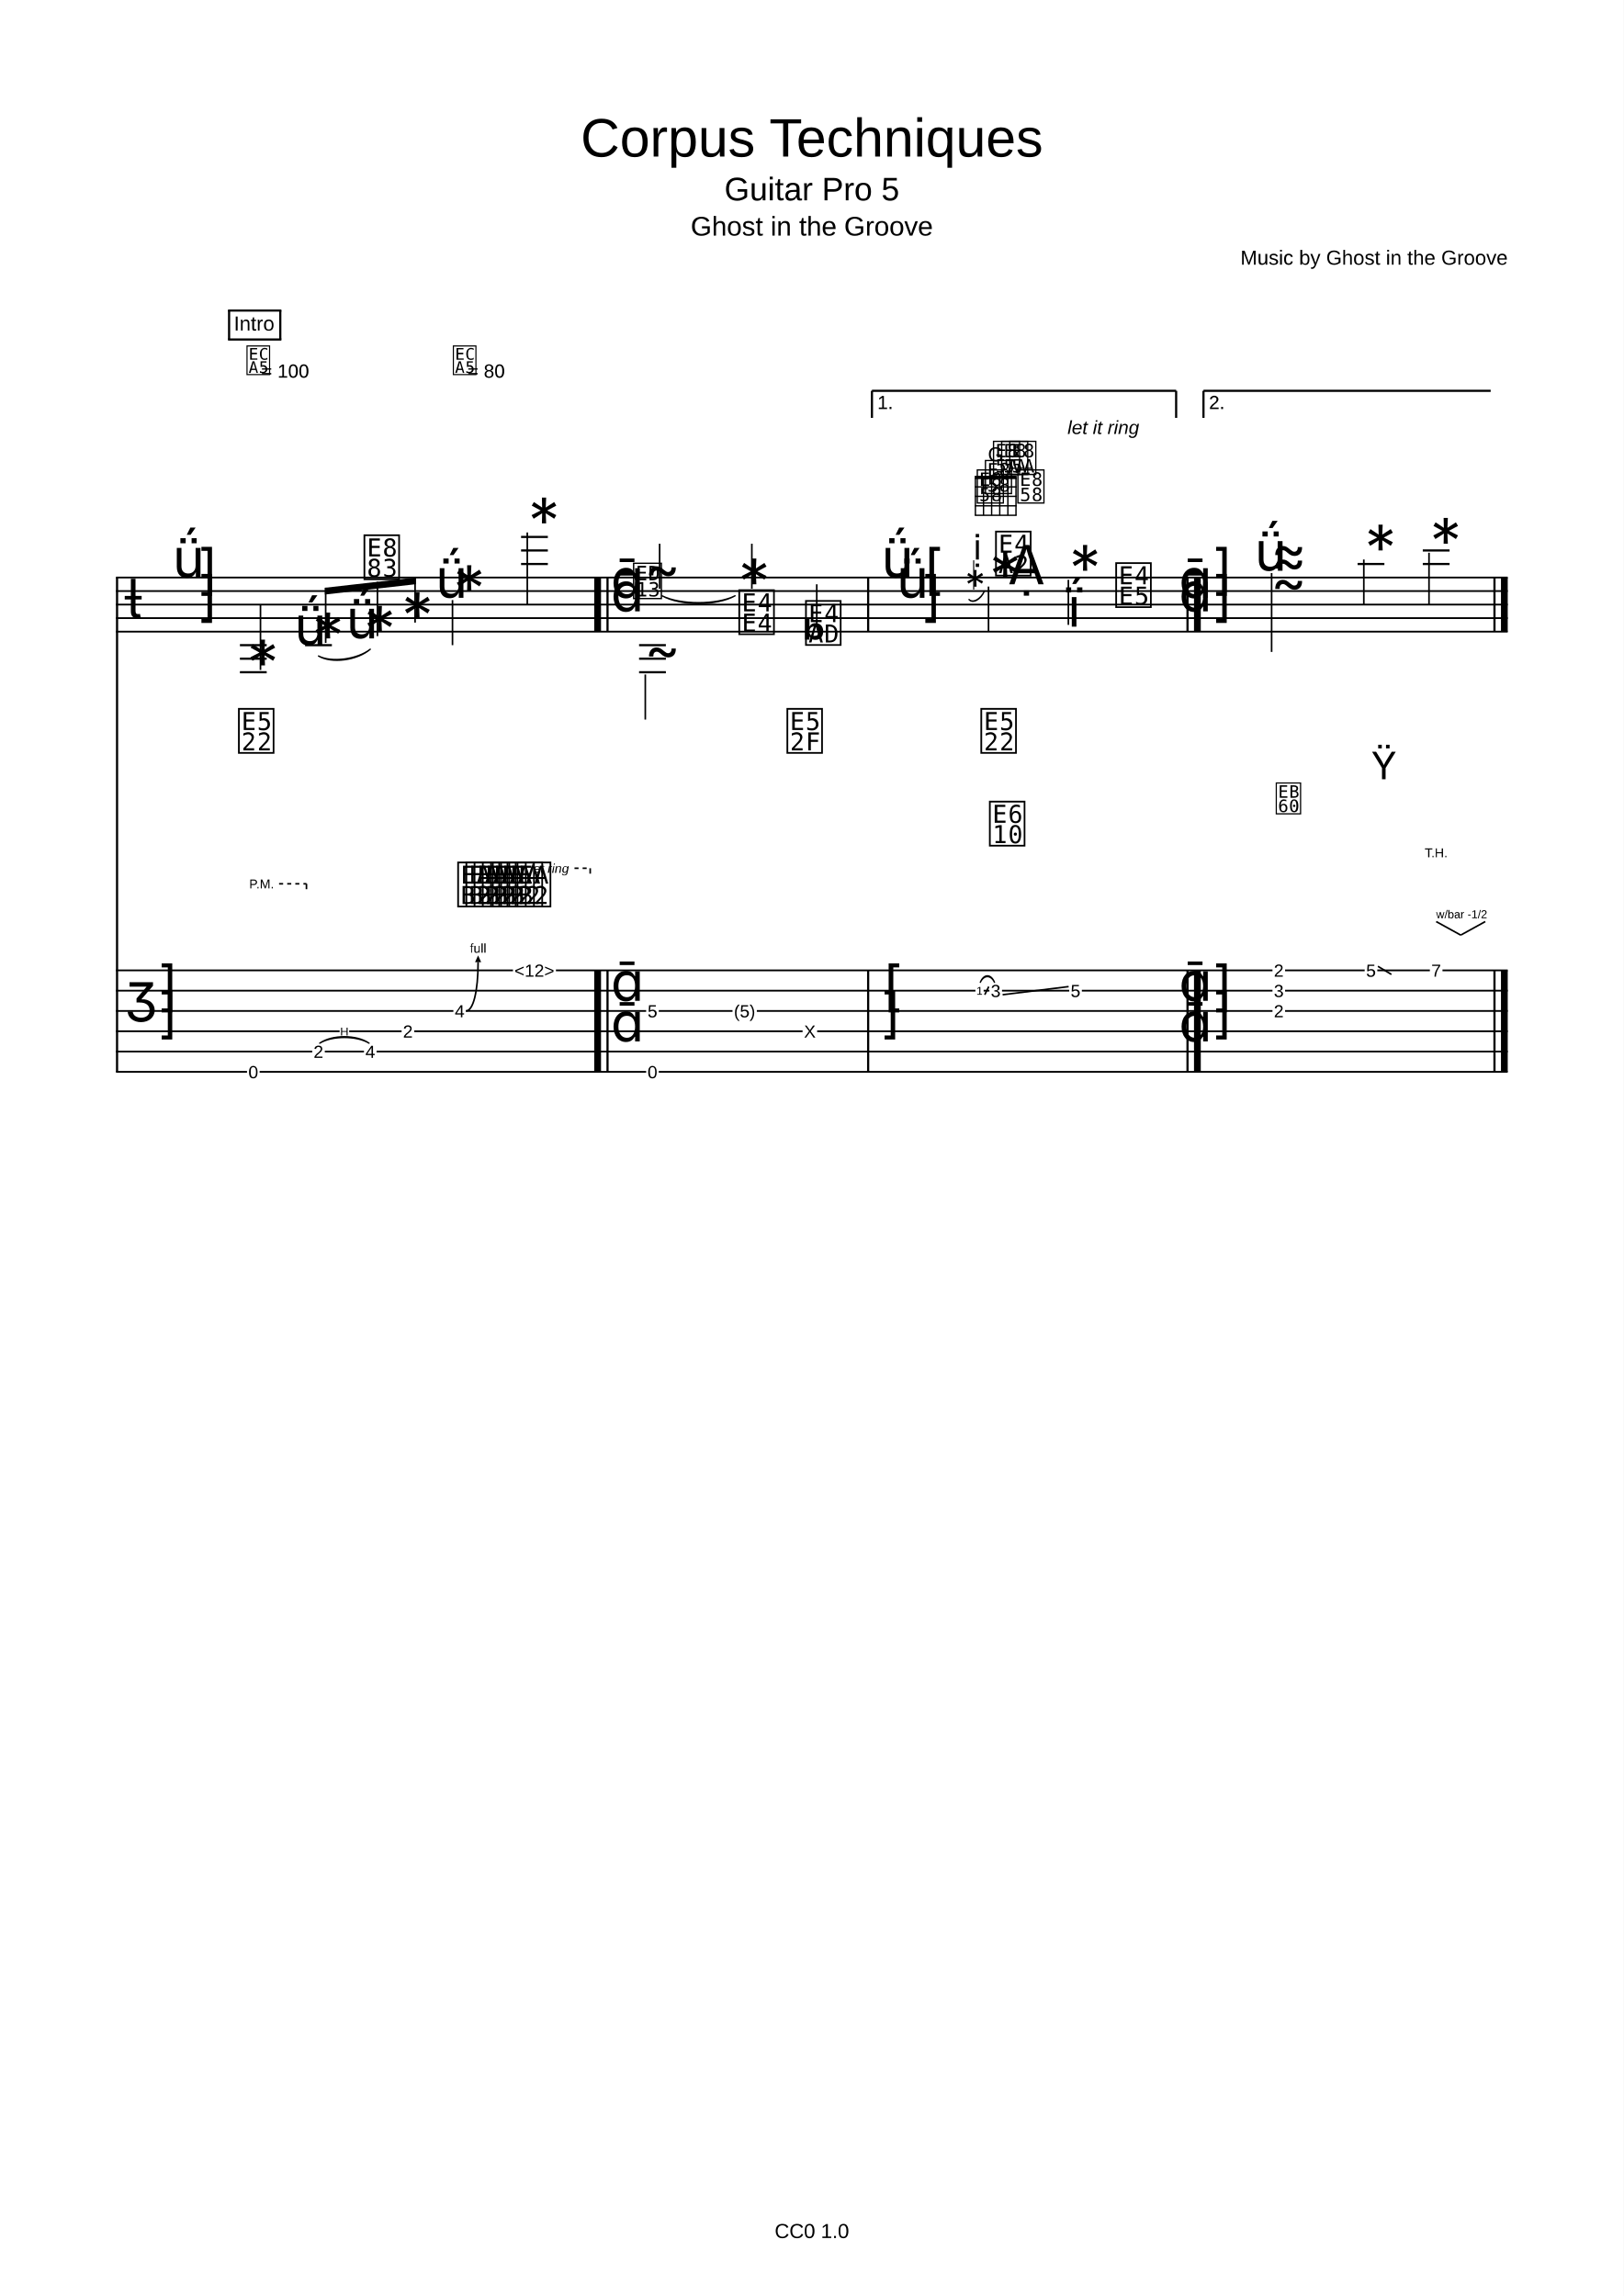
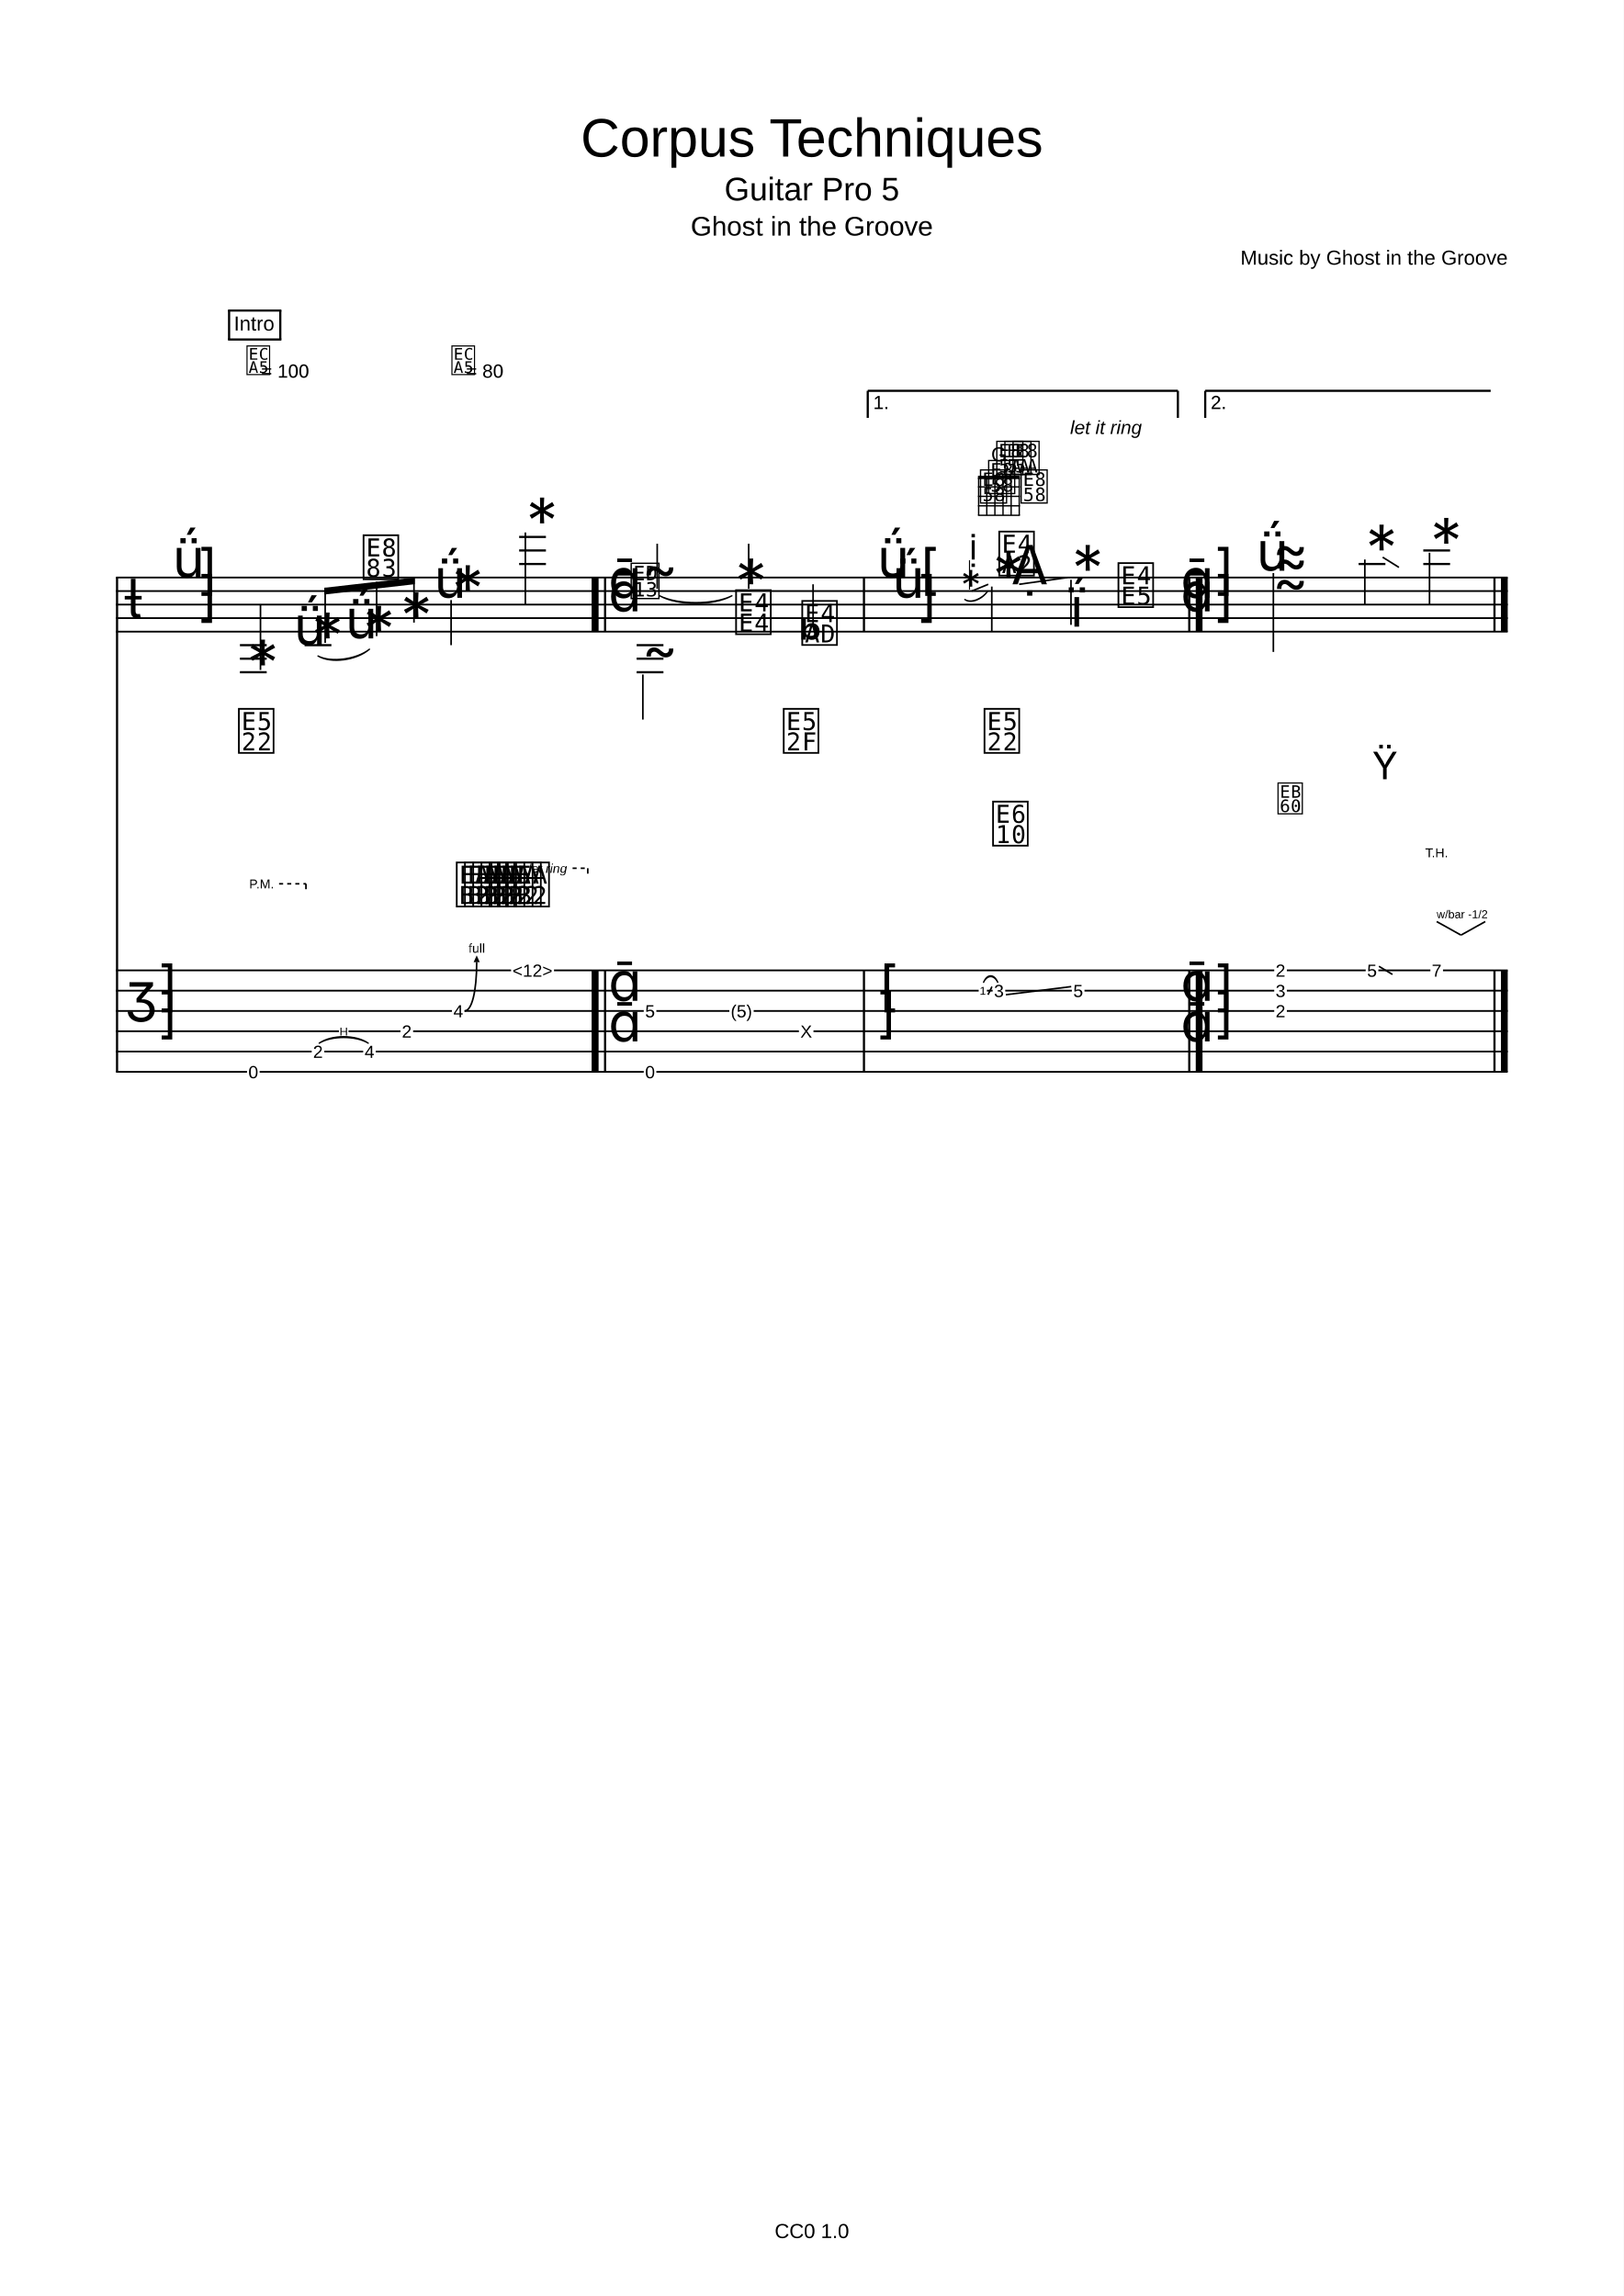
<svg xmlns="http://www.w3.org/2000/svg" width="1200" height="1697.143" viewBox="0 0 120 169.714">
  <style>@font-face{font-family:"Bravura";src:url("Bravura.otf")}text{font-family:"Bravura";font-size:4px}text.t{font-family:Arial,Helvetica,sans-serif}</style>
  <rect x="0" y="0" width="120" height="169.714" fill="white" />
  <g fill="black" stroke="black">
    <line class="staffLine" x1="8.571" y1="42.689" x2="111.429" y2="42.689" stroke-width="0.13" />
    <line class="staffLine" x1="8.571" y1="43.689" x2="111.429" y2="43.689" stroke-width="0.13" />
    <line class="staffLine" x1="8.571" y1="44.689" x2="111.429" y2="44.689" stroke-width="0.13" />
    <line class="staffLine" x1="8.571" y1="45.689" x2="111.429" y2="45.689" stroke-width="0.13" />
    <line class="staffLine" x1="8.571" y1="46.689" x2="111.429" y2="46.689" stroke-width="0.13" />
    <line class="ledgerLine" x1="17.731" y1="47.689" x2="19.711" y2="47.689" stroke-width="0.16" />
    <line class="ledgerLine" x1="17.731" y1="48.689" x2="19.711" y2="48.689" stroke-width="0.16" />
    <line class="ledgerLine" x1="17.731" y1="49.689" x2="19.711" y2="49.689" stroke-width="0.16" />
    <line class="stem" x1="19.251" y1="49.521" x2="19.251" y2="44.689" stroke-width="0.12" />
-     <line class="ledgerLine" x1="22.549" y1="47.689" x2="24.529" y2="47.689" stroke-width="0.16" />
-     <line class="stem" x1="33.442" y1="44.357" x2="33.442" y2="47.689" stroke-width="0.12" />
-     <line class="ledgerLine" x1="38.509" y1="41.689" x2="40.489" y2="41.689" stroke-width="0.16" />
-     <line class="ledgerLine" x1="38.509" y1="40.689" x2="40.489" y2="40.689" stroke-width="0.16" />
-     <line class="ledgerLine" x1="38.509" y1="39.689" x2="40.489" y2="39.689" stroke-width="0.16" />
-     <line class="stem" x1="38.969" y1="39.357" x2="38.969" y2="44.689" stroke-width="0.12" />
-     <line class="stem" x1="24.069" y1="47.521" x2="24.069" y2="43.439" stroke-width="0.12" />
-     <line class="stem" x1="27.895" y1="47.021" x2="27.895" y2="43.005" stroke-width="0.12" />
-     <line class="stem" x1="30.677" y1="46.021" x2="30.677" y2="42.689" stroke-width="0.12" />
-     <line class="barline" x1="43.999" y1="42.689" x2="43.999" y2="46.689" stroke-width="0.16" />
-     <line class="barline" x1="44.169" y1="42.689" x2="44.169" y2="46.689" stroke-width="0.5" />
-     <line class="barline" x1="44.899" y1="42.689" x2="44.899" y2="46.689" stroke-width="0.16" />
-     <line class="stem" x1="48.751" y1="43.521" x2="48.751" y2="40.189" stroke-width="0.12" />
-     <line class="stem" x1="55.565" y1="43.521" x2="55.565" y2="40.189" stroke-width="0.12" />
-     <line class="stem" x1="60.363" y1="46.245" x2="60.363" y2="43.189" stroke-width="0.12" />
-     <line class="ledgerLine" x1="47.231" y1="47.689" x2="49.211" y2="47.689" stroke-width="0.16" />
-     <line class="ledgerLine" x1="47.231" y1="48.689" x2="49.211" y2="48.689" stroke-width="0.16" />
-     <line class="ledgerLine" x1="47.231" y1="49.689" x2="49.211" y2="49.689" stroke-width="0.16" />
-     <line class="stem" x1="47.691" y1="49.857" x2="47.691" y2="53.189" stroke-width="0.12" />
-     <line class="barline" x1="64.161" y1="42.689" x2="64.161" y2="46.689" stroke-width="0.16" />
-     <line class="stem" x1="73.057" y1="43.357" x2="73.057" y2="46.689" stroke-width="0.12" />
-     <line class="stem" x1="71.961" y1="43.58" x2="71.961" y2="41.414" stroke-width="0.078" />
-     <line class="stem" x1="78.958" y1="42.857" x2="78.958" y2="46.189" stroke-width="0.12" />
-     <line class="barline" x1="87.763" y1="42.689" x2="87.763" y2="46.689" stroke-width="0.16" />
-     <line class="barline" x1="88.493" y1="42.689" x2="88.493" y2="46.689" stroke-width="0.5" />
-     <line class="stem" x1="93.979" y1="42.357" x2="93.979" y2="48.189" stroke-width="0.12" />
-     <line class="ledgerLine" x1="100.333" y1="41.689" x2="102.313" y2="41.689" stroke-width="0.16" />
-     <line class="stem" x1="100.793" y1="41.357" x2="100.793" y2="44.689" stroke-width="0.12" />
-     <line class="ledgerLine" x1="105.151" y1="41.689" x2="107.131" y2="41.689" stroke-width="0.16" />
-     <line class="ledgerLine" x1="105.151" y1="40.689" x2="107.131" y2="40.689" stroke-width="0.16" />
-     <line class="stem" x1="105.611" y1="40.857" x2="105.611" y2="44.689" stroke-width="0.12" />
+     <line class="ledgerLine" x1="22.512" y1="47.689" x2="24.492" y2="47.689" stroke-width="0.16" />
+     <line class="stem" x1="33.339" y1="44.357" x2="33.339" y2="47.689" stroke-width="0.12" />
+     <line class="ledgerLine" x1="38.367" y1="41.689" x2="40.347" y2="41.689" stroke-width="0.16" />
+     <line class="ledgerLine" x1="38.367" y1="40.689" x2="40.347" y2="40.689" stroke-width="0.16" />
+     <line class="ledgerLine" x1="38.367" y1="39.689" x2="40.347" y2="39.689" stroke-width="0.16" />
+     <line class="stem" x1="38.827" y1="39.357" x2="38.827" y2="44.689" stroke-width="0.12" />
+     <line class="stem" x1="24.032" y1="47.521" x2="24.032" y2="43.439" stroke-width="0.12" />
+     <line class="stem" x1="27.835" y1="47.021" x2="27.835" y2="43.005" stroke-width="0.12" />
+     <line class="stem" x1="30.595" y1="46.021" x2="30.595" y2="42.689" stroke-width="0.12" />
+     <line class="barline" x1="43.819" y1="42.689" x2="43.819" y2="46.689" stroke-width="0.16" />
+     <line class="barline" x1="43.989" y1="42.689" x2="43.989" y2="46.689" stroke-width="0.5" />
+     <line class="barline" x1="44.719" y1="42.689" x2="44.719" y2="46.689" stroke-width="0.16" />
+     <line class="stem" x1="48.571" y1="43.521" x2="48.571" y2="40.189" stroke-width="0.12" />
+     <line class="stem" x1="55.331" y1="43.521" x2="55.331" y2="40.189" stroke-width="0.12" />
+     <line class="stem" x1="60.091" y1="46.245" x2="60.091" y2="43.189" stroke-width="0.12" />
+     <line class="ledgerLine" x1="47.051" y1="47.689" x2="49.031" y2="47.689" stroke-width="0.16" />
+     <line class="ledgerLine" x1="47.051" y1="48.689" x2="49.031" y2="48.689" stroke-width="0.16" />
+     <line class="ledgerLine" x1="47.051" y1="49.689" x2="49.031" y2="49.689" stroke-width="0.16" />
+     <line class="stem" x1="47.511" y1="49.857" x2="47.511" y2="53.189" stroke-width="0.12" />
+     <line class="barline" x1="63.851" y1="42.689" x2="63.851" y2="46.689" stroke-width="0.16" />
+     <line class="stem" x1="73.298" y1="43.357" x2="73.298" y2="46.689" stroke-width="0.12" />
+     <line class="stem" x1="71.651" y1="43.58" x2="71.651" y2="41.414" stroke-width="0.078" />
+     <line class="slide" x1="71.82" y1="43.689" x2="73.038" y2="43.189" stroke-width="0.12" />
+     <line class="stem" x1="79.152" y1="42.857" x2="79.152" y2="46.189" stroke-width="0.12" />
+     <line class="slide" x1="75.318" y1="43.189" x2="78.892" y2="42.689" stroke-width="0.12" />
+     <line class="barline" x1="87.892" y1="42.689" x2="87.892" y2="46.689" stroke-width="0.16" />
+     <line class="barline" x1="88.622" y1="42.689" x2="88.622" y2="46.689" stroke-width="0.5" />
+     <line class="stem" x1="94.108" y1="42.357" x2="94.108" y2="48.189" stroke-width="0.12" />
+     <line class="ledgerLine" x1="100.408" y1="41.689" x2="102.388" y2="41.689" stroke-width="0.16" />
+     <line class="stem" x1="100.868" y1="41.357" x2="100.868" y2="44.689" stroke-width="0.12" />
+     <line class="slide" x1="102.188" y1="41.189" x2="103.388" y2="41.939" stroke-width="0.12" />
+     <line class="ledgerLine" x1="105.188" y1="41.689" x2="107.168" y2="41.689" stroke-width="0.16" />
+     <line class="ledgerLine" x1="105.188" y1="40.689" x2="107.168" y2="40.689" stroke-width="0.16" />
+     <line class="stem" x1="105.648" y1="40.857" x2="105.648" y2="44.689" stroke-width="0.12" />
    <line class="barline" x1="110.449" y1="42.689" x2="110.449" y2="46.689" stroke-width="0.16" />
    <line class="barline" x1="111.179" y1="42.689" x2="111.179" y2="46.689" stroke-width="0.5" />
-     <line class="chord" x1="75.087" y1="35.289" x2="75.087" y2="38.089" stroke-width="0.1" />
-     <line class="chord" x1="74.487" y1="35.289" x2="74.487" y2="38.089" stroke-width="0.1" />
-     <line class="chord" x1="73.887" y1="35.289" x2="73.887" y2="38.089" stroke-width="0.1" />
-     <line class="chord" x1="73.287" y1="35.289" x2="73.287" y2="38.089" stroke-width="0.1" />
-     <line class="chord" x1="72.687" y1="35.289" x2="72.687" y2="38.089" stroke-width="0.1" />
-     <line class="chord" x1="72.087" y1="35.289" x2="72.087" y2="38.089" stroke-width="0.1" />
-     <line class="chord" x1="72.037" y1="35.289" x2="75.137" y2="35.289" stroke-width="0.25" />
-     <line class="chord" x1="72.037" y1="35.989" x2="75.137" y2="35.989" stroke-width="0.1" />
-     <line class="chord" x1="72.037" y1="36.689" x2="75.137" y2="36.689" stroke-width="0.1" />
-     <line class="chord" x1="72.037" y1="37.389" x2="75.137" y2="37.389" stroke-width="0.1" />
-     <line class="chord" x1="72.037" y1="38.089" x2="75.137" y2="38.089" stroke-width="0.1" />
+     <line class="chord" x1="75.328" y1="35.289" x2="75.328" y2="38.089" stroke-width="0.1" />
+     <line class="chord" x1="74.728" y1="35.289" x2="74.728" y2="38.089" stroke-width="0.1" />
+     <line class="chord" x1="74.128" y1="35.289" x2="74.128" y2="38.089" stroke-width="0.1" />
+     <line class="chord" x1="73.528" y1="35.289" x2="73.528" y2="38.089" stroke-width="0.1" />
+     <line class="chord" x1="72.928" y1="35.289" x2="72.928" y2="38.089" stroke-width="0.1" />
+     <line class="chord" x1="72.328" y1="35.289" x2="72.328" y2="38.089" stroke-width="0.1" />
+     <line class="chord" x1="72.278" y1="35.289" x2="75.378" y2="35.289" stroke-width="0.25" />
+     <line class="chord" x1="72.278" y1="35.989" x2="75.378" y2="35.989" stroke-width="0.1" />
+     <line class="chord" x1="72.278" y1="36.689" x2="75.378" y2="36.689" stroke-width="0.1" />
+     <line class="chord" x1="72.278" y1="37.389" x2="75.378" y2="37.389" stroke-width="0.1" />
+     <line class="chord" x1="72.278" y1="38.089" x2="75.378" y2="38.089" stroke-width="0.1" />
    <line class="staffLine" x1="8.571" y1="71.727" x2="111.429" y2="71.727" stroke-width="0.13" />
    <line class="staffLine" x1="8.571" y1="73.227" x2="111.429" y2="73.227" stroke-width="0.13" />
    <line class="staffLine" x1="8.571" y1="74.727" x2="111.429" y2="74.727" stroke-width="0.13" />
    <line class="staffLine" x1="8.571" y1="76.227" x2="111.429" y2="76.227" stroke-width="0.13" />
    <line class="staffLine" x1="8.571" y1="77.727" x2="111.429" y2="77.727" stroke-width="0.13" />
    <line class="staffLine" x1="8.571" y1="79.227" x2="111.429" y2="79.227" stroke-width="0.13" />
-     <line class="barline" x1="43.999" y1="71.727" x2="43.999" y2="79.227" stroke-width="0.16" />
-     <line class="barline" x1="44.169" y1="71.727" x2="44.169" y2="79.227" stroke-width="0.5" />
-     <line class="barline" x1="44.899" y1="71.727" x2="44.899" y2="79.227" stroke-width="0.16" />
-     <line class="barline" x1="64.161" y1="71.727" x2="64.161" y2="79.227" stroke-width="0.16" />
-     <line class="slide" x1="72.778" y1="73.527" x2="73.076" y2="72.927" stroke-width="0.12" />
-     <line class="slide" x1="74.098" y1="73.527" x2="78.977" y2="72.927" stroke-width="0.12" />
-     <line class="barline" x1="87.763" y1="71.727" x2="87.763" y2="79.227" stroke-width="0.16" />
-     <line class="barline" x1="88.493" y1="71.727" x2="88.493" y2="79.227" stroke-width="0.5" />
-     <line class="slide" x1="101.834" y1="71.427" x2="102.834" y2="72.027" stroke-width="0.12" />
+     <line class="barline" x1="43.819" y1="71.727" x2="43.819" y2="79.227" stroke-width="0.16" />
+     <line class="barline" x1="43.989" y1="71.727" x2="43.989" y2="79.227" stroke-width="0.5" />
+     <line class="barline" x1="44.719" y1="71.727" x2="44.719" y2="79.227" stroke-width="0.16" />
+     <line class="barline" x1="63.851" y1="71.727" x2="63.851" y2="79.227" stroke-width="0.16" />
+     <line class="slide" x1="73.018" y1="73.527" x2="73.316" y2="72.927" stroke-width="0.12" />
+     <line class="slide" x1="74.339" y1="73.527" x2="79.171" y2="72.927" stroke-width="0.12" />
+     <line class="barline" x1="87.892" y1="71.727" x2="87.892" y2="79.227" stroke-width="0.16" />
+     <line class="barline" x1="88.622" y1="71.727" x2="88.622" y2="79.227" stroke-width="0.5" />
+     <line class="slide" x1="101.91" y1="71.427" x2="102.91" y2="72.027" stroke-width="0.12" />
    <line class="barline" x1="110.449" y1="71.727" x2="110.449" y2="79.227" stroke-width="0.16" />
    <line class="barline" x1="111.179" y1="71.727" x2="111.179" y2="79.227" stroke-width="0.5" />
-     <line class="bend" x1="106.141" y1="68.12" x2="107.955" y2="69.12" stroke-width="0.12" />
-     <line class="bend" x1="107.955" y1="69.12" x2="109.769" y2="68.12" stroke-width="0.12" />
-     <line class="technique" x1="20.625" y1="65.328" x2="22.649" y2="65.328" stroke-width="0.12" stroke-dasharray="0.3" />
-     <line class="technique" x1="22.649" y1="65.328" x2="22.649" y2="65.728" stroke-width="0.12" />
-     <line class="technique" x1="42.458" y1="64.178" x2="43.619" y2="64.178" stroke-width="0.12" stroke-dasharray="0.3" />
-     <line class="technique" x1="43.619" y1="64.178" x2="43.619" y2="64.578" stroke-width="0.12" />
-     <line class="volta" x1="64.441" y1="28.888" x2="86.923" y2="28.888" stroke-width="0.16" />
-     <line class="volta" x1="64.441" y1="28.888" x2="64.441" y2="30.888" stroke-width="0.16" />
-     <line class="volta" x1="86.923" y1="28.888" x2="86.923" y2="30.888" stroke-width="0.16" />
-     <line class="volta" x1="88.943" y1="28.888" x2="110.169" y2="28.888" stroke-width="0.16" />
-     <line class="volta" x1="88.943" y1="28.888" x2="88.943" y2="30.888" stroke-width="0.16" />
+     <line class="bend" x1="106.178" y1="68.12" x2="107.974" y2="69.12" stroke-width="0.12" />
+     <line class="bend" x1="107.974" y1="69.12" x2="109.769" y2="68.12" stroke-width="0.12" />
+     <line class="technique" x1="20.625" y1="65.328" x2="22.612" y2="65.328" stroke-width="0.12" stroke-dasharray="0.3" />
+     <line class="technique" x1="22.612" y1="65.328" x2="22.612" y2="65.728" stroke-width="0.12" />
+     <line class="technique" x1="42.317" y1="64.178" x2="43.439" y2="64.178" stroke-width="0.12" stroke-dasharray="0.3" />
+     <line class="technique" x1="43.439" y1="64.178" x2="43.439" y2="64.578" stroke-width="0.12" />
+     <line class="volta" x1="64.131" y1="28.888" x2="87.052" y2="28.888" stroke-width="0.16" />
+     <line class="volta" x1="64.131" y1="28.888" x2="64.131" y2="30.888" stroke-width="0.16" />
+     <line class="volta" x1="87.052" y1="28.888" x2="87.052" y2="30.888" stroke-width="0.16" />
+     <line class="volta" x1="89.072" y1="28.888" x2="110.169" y2="28.888" stroke-width="0.16" />
+     <line class="volta" x1="89.072" y1="28.888" x2="89.072" y2="30.888" stroke-width="0.16" />
    <line class="section" x1="16.851" y1="22.955" x2="20.795" y2="22.955" stroke-width="0.16" />
    <line class="section" x1="16.851" y1="25.095" x2="20.795" y2="25.095" stroke-width="0.16" />
    <line class="section" x1="16.931" y1="22.955" x2="16.931" y2="25.095" stroke-width="0.16" />
    <line class="section" x1="20.715" y1="22.955" x2="20.715" y2="25.095" stroke-width="0.16" />
    <line class="barline" x1="8.651" y1="42.689" x2="8.651" y2="79.227" stroke-width="0.16" />
-     <polygon class="beam" stroke="none" points="24.009,43.446 30.737,42.682 30.737,43.182 24.009,43.946" />
+     <polygon class="beam" stroke="none" points="23.972,43.446 30.655,42.682 30.655,43.182 23.972,43.946" />
    <text class="clef" x="9.171" y="45.689" stroke="none"></text>
    <text class="keySignature" x="12.755" y="42.689" stroke="none"></text>
    <text class="timeSignature" x="14.651" y="43.689" stroke="none"></text>
    <text class="timeSignature" x="14.651" y="45.689" stroke="none"></text>
    <text class="notehead" x="18.131" y="49.689" stroke="none"></text>
-     <text class="notehead" x="22.949" y="47.689" stroke="none"></text>
-     <text class="accidental" x="21.753" y="47.689" stroke="none"></text>
-     <text class="notehead" x="26.775" y="47.189" stroke="none"></text>
-     <text class="accidental" x="25.579" y="47.189" stroke="none"></text>
-     <text class="notehead" x="29.557" y="46.189" stroke="none"></text>
-     <text class="notehead" x="33.382" y="44.189" stroke="none"></text>
-     <text class="accidental" x="32.186" y="44.189" stroke="none"></text>
-     <text class="notehead" x="38.909" y="39.189" stroke="none"></text>
-     <text class="tuplet" x="26.741" y="42.632" stroke="none"></text>
-     <text class="repeat" x="45.139" y="44.189" stroke="none"></text>
-     <text class="repeat" x="45.139" y="45.189" stroke="none"></text>
-     <text class="notehead" x="47.631" y="43.689" stroke="none"></text>
-     <text class="fingering" x="46.675" y="44.092" style="font-size:3.2px" stroke="none"></text>
-     <text class="notehead" x="54.445" y="43.689" stroke="none"></text>
-     <text class="notehead" x="59.263" y="46.689" stroke="none"></text>
-     <text class="articulation" x="59.375" y="47.489" stroke="none"></text>
-     <text class="notehead" x="47.631" y="49.689" stroke="none"></text>
-     <text class="rest" x="54.445" y="46.689" stroke="none"></text>
-     <text class="keySignature" x="65.141" y="42.689" stroke="none"></text>
-     <text class="keySignature" x="66.257" y="44.189" stroke="none"></text>
-     <text class="timeSignature" x="68.251" y="43.689" stroke="none"></text>
-     <text class="timeSignature" x="68.153" y="45.689" stroke="none"></text>
-     <text class="notehead" x="72.997" y="43.189" stroke="none"></text>
-     <text class="dot" x="74.477" y="43.189" stroke="none"></text>
-     <text class="notehead" x="71.233" y="43.689" style="font-size:2.6px" stroke="none"></text>
-     <text class="flag" x="71.922" y="41.357" style="font-size:2.6px" stroke="none"></text>
-     <text class="articulation" x="73.419" y="42.357" stroke="none"></text>
-     <text class="notehead" x="78.898" y="42.689" stroke="none"></text>
-     <text class="flag" x="78.898" y="46.321" stroke="none"></text>
-     <text class="rest" x="82.301" y="44.689" stroke="none"></text>
-     <text class="repeat" x="87.123" y="44.189" stroke="none"></text>
-     <text class="repeat" x="87.123" y="45.189" stroke="none"></text>
-     <text class="timeSignature" x="89.643" y="43.689" stroke="none"></text>
-     <text class="timeSignature" x="89.643" y="45.689" stroke="none"></text>
-     <text class="notehead" x="93.919" y="42.189" stroke="none"></text>
-     <text class="accidental" x="92.723" y="42.189" stroke="none"></text>
-     <text class="notehead" x="93.919" y="43.189" stroke="none"></text>
-     <text class="notehead" x="93.919" y="44.689" stroke="none"></text>
-     <text class="notehead" x="100.733" y="41.189" stroke="none"></text>
-     <text class="notehead" x="105.551" y="40.689" stroke="none"></text>
-     <text class="chord" x="75.086" y="37.041" style="font-size:3px" stroke="none"></text>
-     <text class="chord" x="74.486" y="34.926" style="font-size:3px" stroke="none"></text>
-     <text class="chord" x="73.886" y="34.926" style="font-size:3px" stroke="none"></text>
-     <text class="chord" x="73.286" y="34.926" style="font-size:3px" stroke="none"></text>
-     <text class="chord" x="72.686" y="36.341" style="font-size:3px" stroke="none"></text>
-     <text class="chord" x="72.086" y="37.041" style="font-size:3px" stroke="none"></text>
+     <text class="notehead" x="22.912" y="47.689" stroke="none"></text>
+     <text class="accidental" x="21.716" y="47.689" stroke="none"></text>
+     <text class="notehead" x="26.715" y="47.189" stroke="none"></text>
+     <text class="accidental" x="25.519" y="47.189" stroke="none"></text>
+     <text class="notehead" x="29.475" y="46.189" stroke="none"></text>
+     <text class="notehead" x="33.279" y="44.189" stroke="none"></text>
+     <text class="accidental" x="32.083" y="44.189" stroke="none"></text>
+     <text class="notehead" x="38.767" y="39.189" stroke="none"></text>
+     <text class="tuplet" x="26.681" y="42.632" stroke="none"></text>
+     <text class="repeat" x="44.959" y="44.189" stroke="none"></text>
+     <text class="repeat" x="44.959" y="45.189" stroke="none"></text>
+     <text class="notehead" x="47.451" y="43.689" stroke="none"></text>
+     <text class="fingering" x="46.495" y="44.092" style="font-size:3.2px" stroke="none"></text>
+     <text class="notehead" x="54.211" y="43.689" stroke="none"></text>
+     <text class="notehead" x="58.991" y="46.689" stroke="none"></text>
+     <text class="articulation" x="59.103" y="47.489" stroke="none"></text>
+     <text class="notehead" x="47.451" y="49.689" stroke="none"></text>
+     <text class="rest" x="54.211" y="46.689" stroke="none"></text>
+     <text class="keySignature" x="64.831" y="42.689" stroke="none"></text>
+     <text class="keySignature" x="65.947" y="44.189" stroke="none"></text>
+     <text class="timeSignature" x="67.941" y="43.689" stroke="none"></text>
+     <text class="timeSignature" x="67.843" y="45.689" stroke="none"></text>
+     <text class="notehead" x="73.238" y="43.189" stroke="none"></text>
+     <text class="dot" x="74.718" y="43.189" stroke="none"></text>
+     <text class="notehead" x="70.923" y="43.689" style="font-size:2.6px" stroke="none"></text>
+     <text class="flag" x="71.612" y="41.357" style="font-size:2.6px" stroke="none"></text>
+     <text class="articulation" x="73.66" y="42.357" stroke="none"></text>
+     <text class="notehead" x="79.092" y="42.689" stroke="none"></text>
+     <text class="flag" x="79.092" y="46.321" stroke="none"></text>
+     <text class="rest" x="82.468" y="44.689" stroke="none"></text>
+     <text class="repeat" x="87.252" y="44.189" stroke="none"></text>
+     <text class="repeat" x="87.252" y="45.189" stroke="none"></text>
+     <text class="timeSignature" x="89.772" y="43.689" stroke="none"></text>
+     <text class="timeSignature" x="89.772" y="45.689" stroke="none"></text>
+     <text class="notehead" x="94.048" y="42.189" stroke="none"></text>
+     <text class="accidental" x="92.852" y="42.189" stroke="none"></text>
+     <text class="notehead" x="94.048" y="43.189" stroke="none"></text>
+     <text class="notehead" x="94.048" y="44.689" stroke="none"></text>
+     <text class="notehead" x="100.808" y="41.189" stroke="none"></text>
+     <text class="notehead" x="105.588" y="40.689" stroke="none"></text>
+     <text class="chord" x="75.326" y="37.041" style="font-size:3px" stroke="none"></text>
+     <text class="chord" x="74.726" y="34.926" style="font-size:3px" stroke="none"></text>
+     <text class="chord" x="74.126" y="34.926" style="font-size:3px" stroke="none"></text>
+     <text class="chord" x="73.526" y="34.926" style="font-size:3px" stroke="none"></text>
+     <text class="chord" x="72.926" y="36.341" style="font-size:3px" stroke="none"></text>
+     <text class="chord" x="72.326" y="37.041" style="font-size:3px" stroke="none"></text>
    <text class="dynamic" x="17.465" y="55.465" stroke="none"></text>
-     <text class="dynamic" x="58.001" y="55.465" stroke="none"></text>
-     <text class="dynamic" x="72.331" y="55.465" stroke="none"></text>
+     <text class="dynamic" x="57.729" y="55.465" stroke="none"></text>
+     <text class="dynamic" x="72.572" y="55.465" stroke="none"></text>
    <text class="clef" x="9.183" y="75.509" stroke="none"></text>
    <text class="timeSignature" x="11.715" y="74.477" stroke="none"></text>
    <text class="timeSignature" x="11.715" y="76.477" stroke="none"></text>
-     <text class="repeat" x="45.139" y="73.977" stroke="none"></text>
-     <text class="repeat" x="45.139" y="76.977" stroke="none"></text>
-     <text class="timeSignature" x="65.239" y="74.477" stroke="none"></text>
-     <text class="timeSignature" x="65.141" y="76.477" stroke="none"></text>
-     <text class="repeat" x="87.123" y="73.977" stroke="none"></text>
-     <text class="repeat" x="87.123" y="76.977" stroke="none"></text>
-     <text class="timeSignature" x="89.643" y="74.477" stroke="none"></text>
-     <text class="timeSignature" x="89.643" y="76.477" stroke="none"></text>
-     <text class="vibrato" x="33.668" y="66.82" stroke="none"></text>
-     <text class="vibrato" x="34.276" y="66.82" stroke="none"></text>
-     <text class="vibrato" x="34.884" y="66.82" stroke="none"></text>
-     <text class="vibrato" x="35.492" y="66.82" stroke="none"></text>
-     <text class="vibrato" x="36.1" y="66.82" stroke="none"></text>
-     <text class="vibrato" x="36.708" y="66.82" stroke="none"></text>
-     <text class="vibrato" x="37.316" y="66.82" stroke="none"></text>
-     <text class="vibrato" x="37.924" y="66.82" stroke="none"></text>
-     <text class="technique" x="72.963" y="62.32" stroke="none"></text>
-     <text class="technique" x="94.19" y="60.02" style="font-size:2.8px" stroke="none"></text>
-     <text class="technique" x="101.325" y="57.597" style="font-size:2.8px" stroke="none"></text>
+     <text class="repeat" x="44.959" y="73.977" stroke="none"></text>
+     <text class="repeat" x="44.959" y="76.977" stroke="none"></text>
+     <text class="timeSignature" x="64.929" y="74.477" stroke="none"></text>
+     <text class="timeSignature" x="64.831" y="76.477" stroke="none"></text>
+     <text class="repeat" x="87.252" y="73.977" stroke="none"></text>
+     <text class="repeat" x="87.252" y="76.977" stroke="none"></text>
+     <text class="timeSignature" x="89.772" y="74.477" stroke="none"></text>
+     <text class="timeSignature" x="89.772" y="76.477" stroke="none"></text>
+     <text class="vibrato" x="33.565" y="66.82" stroke="none"></text>
+     <text class="vibrato" x="34.173" y="66.82" stroke="none"></text>
+     <text class="vibrato" x="34.781" y="66.82" stroke="none"></text>
+     <text class="vibrato" x="35.389" y="66.82" stroke="none"></text>
+     <text class="vibrato" x="35.997" y="66.82" stroke="none"></text>
+     <text class="vibrato" x="36.605" y="66.82" stroke="none"></text>
+     <text class="vibrato" x="37.213" y="66.82" stroke="none"></text>
+     <text class="vibrato" x="37.821" y="66.82" stroke="none"></text>
+     <text class="technique" x="73.204" y="62.32" stroke="none"></text>
+     <text class="technique" x="94.319" y="60.02" style="font-size:2.8px" stroke="none"></text>
+     <text class="technique" x="101.401" y="57.597" style="font-size:2.8px" stroke="none"></text>
    <text class="tempo" x="18.131" y="27.564" style="font-size:2.6px" stroke="none"></text>
-     <text class="tempo" x="33.382" y="27.564" style="font-size:2.6px" stroke="none"></text>
+     <text class="tempo" x="33.279" y="27.564" style="font-size:2.6px" stroke="none"></text>
    <text class="t credit" x="60" y="11.571" style="font-size:4px" text-anchor="middle" stroke="none">Corpus Techniques</text>
    <text class="t credit" x="60" y="14.811" style="font-size:2.4px" text-anchor="middle" stroke="none">Guitar Pro 5</text>
    <text class="t credit" x="60" y="17.415" style="font-size:2px" text-anchor="middle" stroke="none">Ghost in the Groove</text>
    <text class="t credit" x="111.429" y="19.56" style="font-size:1.5px" text-anchor="end" stroke="none">Music by Ghost in the Groove</text>
-     <text class="t chord" x="73.587" y="34.101" style="font-size:1.5px" text-anchor="middle" stroke="none">G</text>
-     <text class="t beatText" x="78.898" y="32.082" style="font-size:1.4px;font-style:italic" text-anchor="start" stroke="none">let it ring</text>
+     <text class="t chord" x="73.828" y="34.101" style="font-size:1.5px" text-anchor="middle" stroke="none">G</text>
+     <text class="t beatText" x="79.092" y="32.082" style="font-size:1.4px;font-style:italic" text-anchor="start" stroke="none">let it ring</text>
    <rect class="knockout" x="18.256" y="78.655" width="0.931" height="1.144" fill="white" stroke="none" />
    <text class="t fretNumber" x="18.721" y="79.695" style="font-size:1.3px" text-anchor="middle" stroke="none">0</text>
-     <rect class="knockout" x="23.074" y="77.155" width="0.931" height="1.144" fill="white" stroke="none" />
-     <text class="t fretNumber" x="23.539" y="78.195" style="font-size:1.3px" text-anchor="middle" stroke="none">2</text>
-     <rect class="knockout" x="26.9" y="77.155" width="0.931" height="1.144" fill="white" stroke="none" />
-     <text class="t fretNumber" x="27.365" y="78.195" style="font-size:1.3px" text-anchor="middle" stroke="none">4</text>
-     <rect class="knockout" x="25.101" y="75.859" width="0.703" height="0.748" fill="white" stroke="none" />
-     <text class="t technique" x="25.452" y="76.539" style="font-size:0.85px" text-anchor="middle" stroke="none">H</text>
-     <rect class="knockout" x="29.681" y="75.655" width="0.931" height="1.144" fill="white" stroke="none" />
-     <text class="t fretNumber" x="30.147" y="76.695" style="font-size:1.3px" text-anchor="middle" stroke="none">2</text>
-     <rect class="knockout" x="33.507" y="74.155" width="0.931" height="1.144" fill="white" stroke="none" />
-     <text class="t fretNumber" x="33.972" y="75.195" style="font-size:1.3px" text-anchor="middle" stroke="none">4</text>
-     <rect class="knockout" x="37.913" y="71.155" width="3.172" height="1.144" fill="white" stroke="none" />
-     <text class="t fretNumber" x="39.499" y="72.195" style="font-size:1.3px" text-anchor="middle" stroke="none">&lt;12&gt;</text>
-     <rect class="knockout" x="47.755" y="74.155" width="0.931" height="1.144" fill="white" stroke="none" />
-     <text class="t fretNumber" x="48.221" y="75.195" style="font-size:1.3px" text-anchor="middle" stroke="none">5</text>
-     <rect class="knockout" x="47.755" y="78.655" width="0.931" height="1.144" fill="white" stroke="none" />
-     <text class="t fretNumber" x="48.221" y="79.695" style="font-size:1.3px" text-anchor="middle" stroke="none">0</text>
-     <rect class="knockout" x="54.136" y="74.155" width="1.797" height="1.144" fill="white" stroke="none" />
-     <text class="t fretNumber" x="55.035" y="75.195" style="font-size:1.3px" text-anchor="middle" stroke="none">(5)</text>
-     <rect class="knockout" x="59.315" y="75.655" width="1.075" height="1.144" fill="white" stroke="none" />
-     <text class="t fretNumber" x="59.853" y="76.695" style="font-size:1.3px" text-anchor="middle" stroke="none">X</text>
-     <rect class="knockout" x="72.09" y="72.856" width="0.605" height="0.744" fill="white" stroke="none" />
-     <text class="t fretNumber" x="72.393" y="73.532" style="font-size:0.845px" text-anchor="middle" stroke="none">1</text>
-     <rect class="knockout" x="73.122" y="72.655" width="0.931" height="1.144" fill="white" stroke="none" />
-     <text class="t fretNumber" x="73.587" y="73.695" style="font-size:1.3px" text-anchor="middle" stroke="none">3</text>
-     <rect class="knockout" x="79.023" y="72.655" width="0.931" height="1.144" fill="white" stroke="none" />
-     <text class="t fretNumber" x="79.488" y="73.695" style="font-size:1.3px" text-anchor="middle" stroke="none">5</text>
-     <rect class="knockout" x="94.043" y="71.155" width="0.931" height="1.144" fill="white" stroke="none" />
-     <text class="t fretNumber" x="94.509" y="72.195" style="font-size:1.3px" text-anchor="middle" stroke="none">2</text>
-     <rect class="knockout" x="94.043" y="72.655" width="0.931" height="1.144" fill="white" stroke="none" />
-     <text class="t fretNumber" x="94.509" y="73.695" style="font-size:1.3px" text-anchor="middle" stroke="none">3</text>
-     <rect class="knockout" x="94.043" y="74.155" width="0.931" height="1.144" fill="white" stroke="none" />
-     <text class="t fretNumber" x="94.509" y="75.195" style="font-size:1.3px" text-anchor="middle" stroke="none">2</text>
-     <rect class="knockout" x="100.857" y="71.155" width="0.931" height="1.144" fill="white" stroke="none" />
-     <text class="t fretNumber" x="101.323" y="72.195" style="font-size:1.3px" text-anchor="middle" stroke="none">5</text>
-     <rect class="knockout" x="105.675" y="71.155" width="0.931" height="1.144" fill="white" stroke="none" />
-     <text class="t fretNumber" x="106.141" y="72.195" style="font-size:1.3px" text-anchor="middle" stroke="none">7</text>
-     <text class="t bend" x="106.141" y="67.87" style="font-size:0.85px" text-anchor="start" stroke="none">w/bar -1/2</text>
+     <rect class="knockout" x="23.036" y="77.155" width="0.931" height="1.144" fill="white" stroke="none" />
+     <text class="t fretNumber" x="23.502" y="78.195" style="font-size:1.3px" text-anchor="middle" stroke="none">2</text>
+     <rect class="knockout" x="26.84" y="77.155" width="0.931" height="1.144" fill="white" stroke="none" />
+     <text class="t fretNumber" x="27.305" y="78.195" style="font-size:1.3px" text-anchor="middle" stroke="none">4</text>
+     <rect class="knockout" x="25.052" y="75.859" width="0.703" height="0.748" fill="white" stroke="none" />
+     <text class="t technique" x="25.403" y="76.539" style="font-size:0.85px" text-anchor="middle" stroke="none">H</text>
+     <rect class="knockout" x="29.6" y="75.655" width="0.931" height="1.144" fill="white" stroke="none" />
+     <text class="t fretNumber" x="30.065" y="76.695" style="font-size:1.3px" text-anchor="middle" stroke="none">2</text>
+     <rect class="knockout" x="33.403" y="74.155" width="0.931" height="1.144" fill="white" stroke="none" />
+     <text class="t fretNumber" x="33.869" y="75.195" style="font-size:1.3px" text-anchor="middle" stroke="none">4</text>
+     <rect class="knockout" x="37.771" y="71.155" width="3.172" height="1.144" fill="white" stroke="none" />
+     <text class="t fretNumber" x="39.357" y="72.195" style="font-size:1.3px" text-anchor="middle" stroke="none">&lt;12&gt;</text>
+     <rect class="knockout" x="47.576" y="74.155" width="0.931" height="1.144" fill="white" stroke="none" />
+     <text class="t fretNumber" x="48.041" y="75.195" style="font-size:1.3px" text-anchor="middle" stroke="none">5</text>
+     <rect class="knockout" x="47.576" y="78.655" width="0.931" height="1.144" fill="white" stroke="none" />
+     <text class="t fretNumber" x="48.041" y="79.695" style="font-size:1.3px" text-anchor="middle" stroke="none">0</text>
+     <rect class="knockout" x="53.903" y="74.155" width="1.797" height="1.144" fill="white" stroke="none" />
+     <text class="t fretNumber" x="54.801" y="75.195" style="font-size:1.3px" text-anchor="middle" stroke="none">(5)</text>
+     <rect class="knockout" x="59.044" y="75.655" width="1.075" height="1.144" fill="white" stroke="none" />
+     <text class="t fretNumber" x="59.581" y="76.695" style="font-size:1.3px" text-anchor="middle" stroke="none">X</text>
+     <rect class="knockout" x="72.331" y="72.856" width="0.605" height="0.744" fill="white" stroke="none" />
+     <text class="t fretNumber" x="72.634" y="73.532" style="font-size:0.845px" text-anchor="middle" stroke="none">1</text>
+     <rect class="knockout" x="73.362" y="72.655" width="0.931" height="1.144" fill="white" stroke="none" />
+     <text class="t fretNumber" x="73.828" y="73.695" style="font-size:1.3px" text-anchor="middle" stroke="none">3</text>
+     <rect class="knockout" x="79.217" y="72.655" width="0.931" height="1.144" fill="white" stroke="none" />
+     <text class="t fretNumber" x="79.682" y="73.695" style="font-size:1.3px" text-anchor="middle" stroke="none">5</text>
+     <rect class="knockout" x="94.173" y="71.155" width="0.931" height="1.144" fill="white" stroke="none" />
+     <text class="t fretNumber" x="94.638" y="72.195" style="font-size:1.3px" text-anchor="middle" stroke="none">2</text>
+     <rect class="knockout" x="94.173" y="72.655" width="0.931" height="1.144" fill="white" stroke="none" />
+     <text class="t fretNumber" x="94.638" y="73.695" style="font-size:1.3px" text-anchor="middle" stroke="none">3</text>
+     <rect class="knockout" x="94.173" y="74.155" width="0.931" height="1.144" fill="white" stroke="none" />
+     <text class="t fretNumber" x="94.638" y="75.195" style="font-size:1.3px" text-anchor="middle" stroke="none">2</text>
+     <rect class="knockout" x="100.933" y="71.155" width="0.931" height="1.144" fill="white" stroke="none" />
+     <text class="t fretNumber" x="101.398" y="72.195" style="font-size:1.3px" text-anchor="middle" stroke="none">5</text>
+     <rect class="knockout" x="105.713" y="71.155" width="0.931" height="1.144" fill="white" stroke="none" />
+     <text class="t fretNumber" x="106.178" y="72.195" style="font-size:1.3px" text-anchor="middle" stroke="none">7</text>
+     <text class="t bend" x="106.178" y="67.87" style="font-size:0.85px" text-anchor="start" stroke="none">w/bar -1/2</text>
    <text class="t technique" x="18.421" y="65.67" style="font-size:0.95px" text-anchor="start" stroke="none">P.M.</text>
-     <text class="t technique" x="39.199" y="64.52" style="font-size:0.95px;font-style:italic" text-anchor="start" stroke="none">let ring</text>
-     <text class="t technique" x="106.141" y="63.37" style="font-size:0.95px" text-anchor="middle" stroke="none">T.H.</text>
-     <text class="t bend" x="35.334" y="70.42" style="font-size:0.95px" text-anchor="middle" stroke="none">full</text>
-     <text class="t volta" x="64.841" y="30.238" style="font-size:1.4px" text-anchor="start" stroke="none">1.</text>
-     <text class="t volta" x="89.343" y="30.238" style="font-size:1.4px" text-anchor="start" stroke="none">2.</text>
+     <text class="t technique" x="39.057" y="64.52" style="font-size:0.95px;font-style:italic" text-anchor="start" stroke="none">let ring</text>
+     <text class="t technique" x="106.178" y="63.37" style="font-size:0.95px" text-anchor="middle" stroke="none">T.H.</text>
+     <text class="t bend" x="35.23" y="70.42" style="font-size:0.95px" text-anchor="middle" stroke="none">full</text>
+     <text class="t volta" x="64.531" y="30.238" style="font-size:1.4px" text-anchor="start" stroke="none">1.</text>
+     <text class="t volta" x="89.472" y="30.238" style="font-size:1.4px" text-anchor="start" stroke="none">2.</text>
    <text class="t tempo" x="19.295" y="27.914" style="font-size:1.4px" text-anchor="start" stroke="none">= 100</text>
-     <text class="t tempo" x="34.546" y="27.914" style="font-size:1.4px" text-anchor="start" stroke="none">= 80</text>
+     <text class="t tempo" x="34.442" y="27.914" style="font-size:1.4px" text-anchor="start" stroke="none">= 80</text>
    <text class="t section" x="17.281" y="24.43" style="font-size:1.5px" text-anchor="start" stroke="none">Intro</text>
    <text class="t credit" x="60" y="165.429" style="font-size:1.5px" text-anchor="middle" stroke="none">CC0 1.0</text>
-     <path class="slur" stroke-width="0.1" stroke-linejoin="round" d="M23.539,48.489 C24.496,48.991 26.409,48.741 27.365,47.989 C26.409,48.821 24.496,49.071 23.539,48.489Z" />
-     <path class="tie" stroke-width="0.1" stroke-linejoin="round" d="M48.931,44.039 C50.279,44.718 52.976,44.718 54.325,44.039 C52.976,44.798 50.279,44.798 48.931,44.039Z" />
-     <path class="slur" stroke-width="0.1" stroke-linejoin="round" d="M71.616,44.314 C71.901,44.61 72.472,44.298 72.757,43.689 C72.472,44.326 71.901,44.639 71.616,44.314Z" />
-     <path class="slur" stroke-width="0.1" stroke-linejoin="round" d="M23.63,77.109 C24.541,76.469 26.364,76.469 27.275,77.109 C26.364,76.549 24.541,76.549 23.63,77.109Z" />
-     <path class="slur" stroke-width="0.1" stroke-linejoin="round" d="M72.451,72.609 C72.713,71.969 73.235,71.969 73.497,72.609 C73.235,72.049 72.713,72.049 72.451,72.609Z" />
-     <path class="bend" fill="none" stroke-width="0.12" d="M34.434,74.727 C34.974,74.727 35.334,73.285 35.334,71.12" />
-     <polygon class="bend" stroke="none" points="35.334,70.62 35.109,71.12 35.559,71.12" />
+     <path class="slur" stroke-width="0.1" stroke-linejoin="round" d="M23.502,48.489 C24.452,48.991 26.354,48.741 27.305,47.989 C26.354,48.821 24.452,49.071 23.502,48.489Z" />
+     <path class="tie" stroke-width="0.1" stroke-linejoin="round" d="M48.751,44.039 C50.086,44.711 52.756,44.711 54.091,44.039 C52.756,44.791 50.086,44.791 48.751,44.039Z" />
+     <path class="slur" stroke-width="0.1" stroke-linejoin="round" d="M71.307,44.314 C71.73,44.61 72.575,44.298 72.998,43.689 C72.575,44.326 71.73,44.639 71.307,44.314Z" />
+     <path class="slur" stroke-width="0.1" stroke-linejoin="round" d="M23.592,77.109 C24.498,76.469 26.309,76.469 27.215,77.109 C26.309,76.549 24.498,76.549 23.592,77.109Z" />
+     <path class="slur" stroke-width="0.1" stroke-linejoin="round" d="M72.692,72.609 C72.954,71.969 73.476,71.969 73.738,72.609 C73.476,72.049 72.954,72.049 72.692,72.609Z" />
+     <path class="bend" fill="none" stroke-width="0.12" d="M34.33,74.727 C34.87,74.727 35.23,73.285 35.23,71.12" />
+     <polygon class="bend" stroke="none" points="35.23,70.62 35.005,71.12 35.455,71.12" />
  </g>
</svg>
